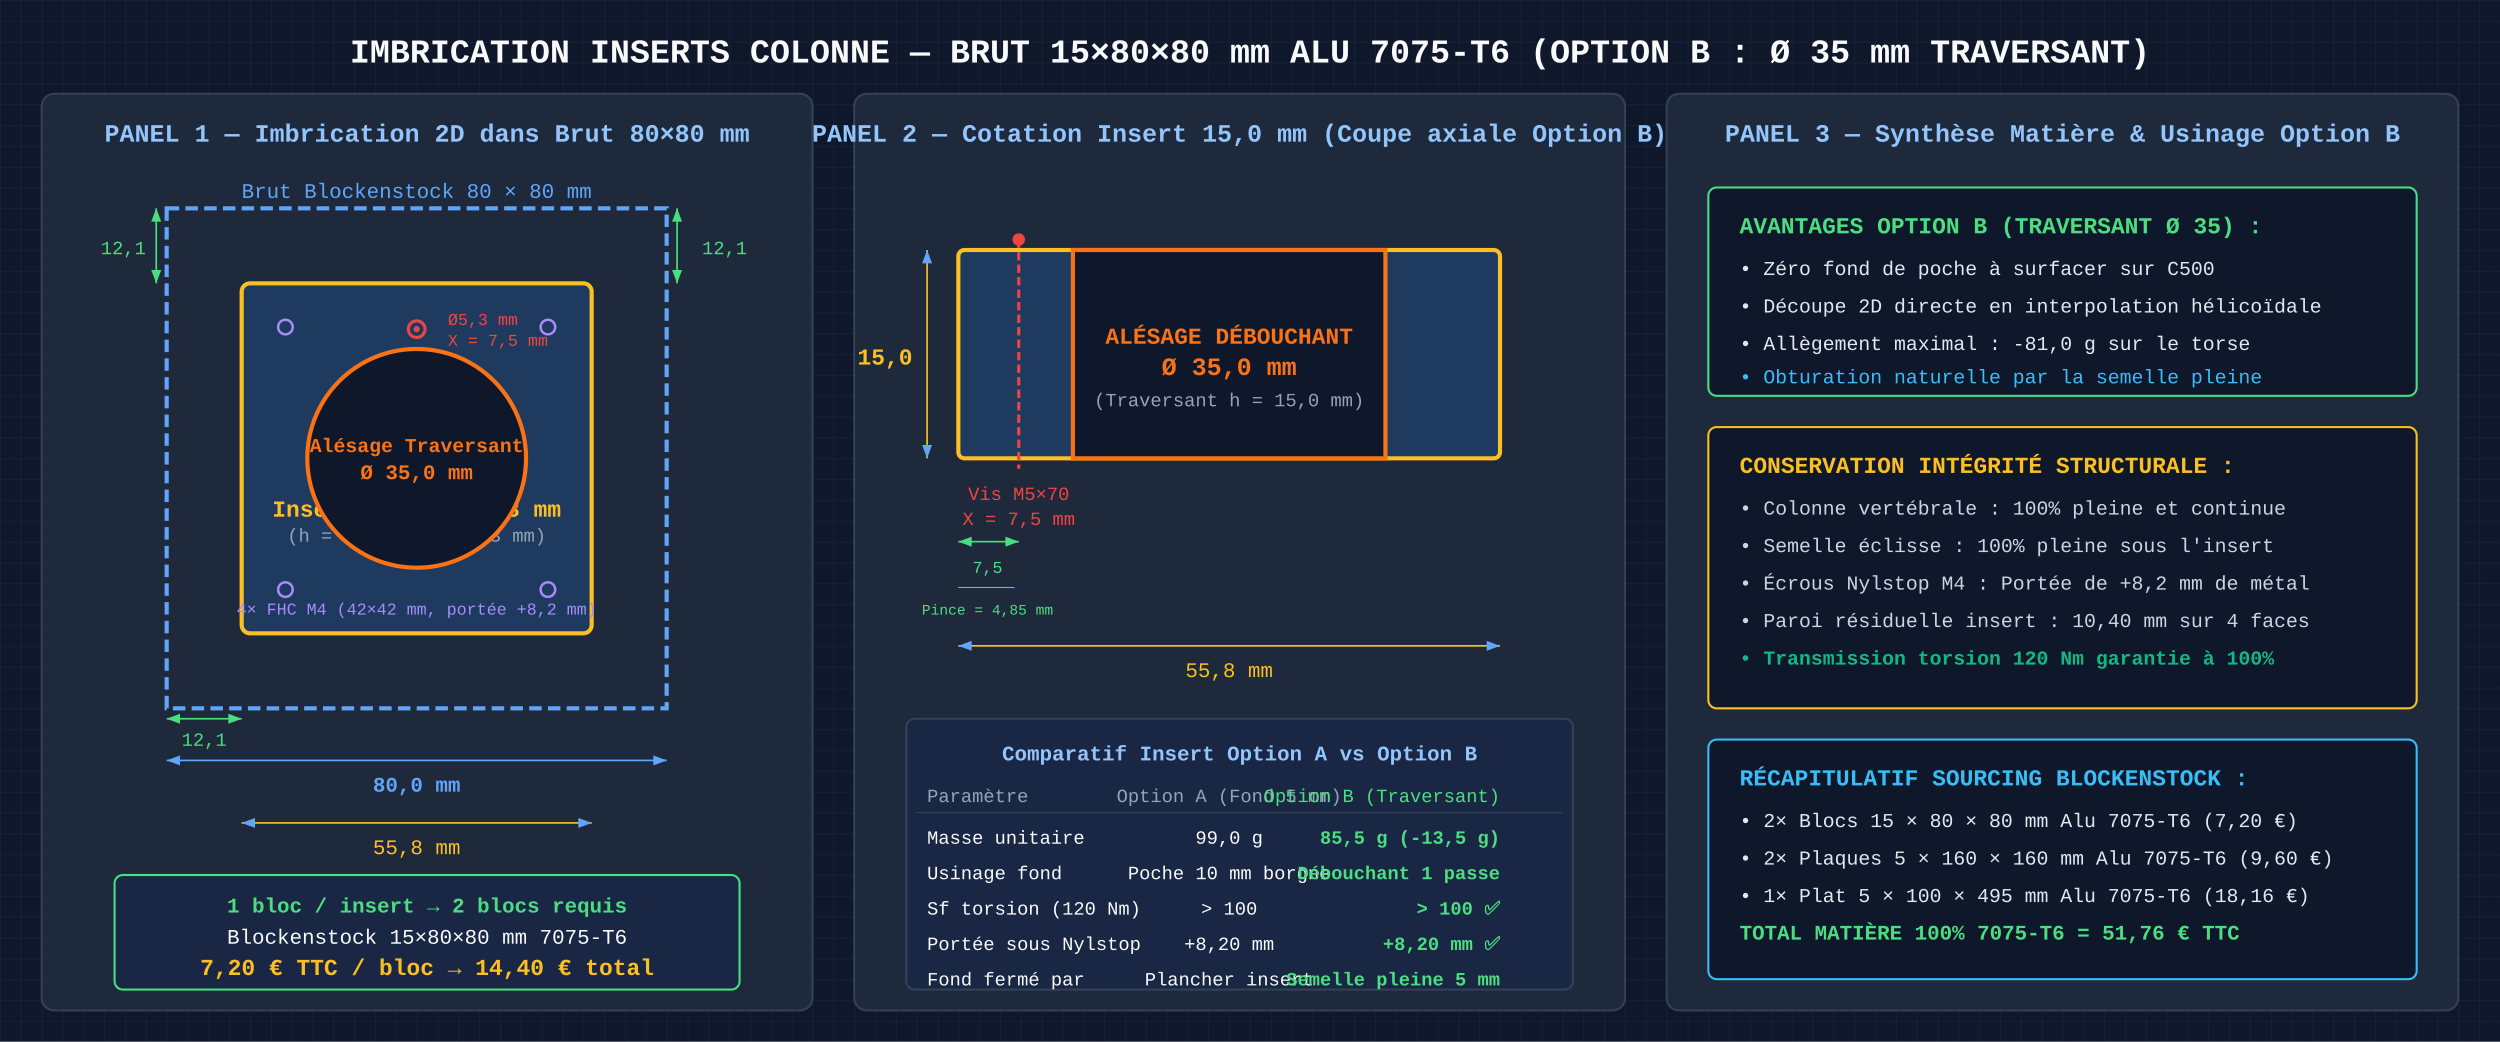
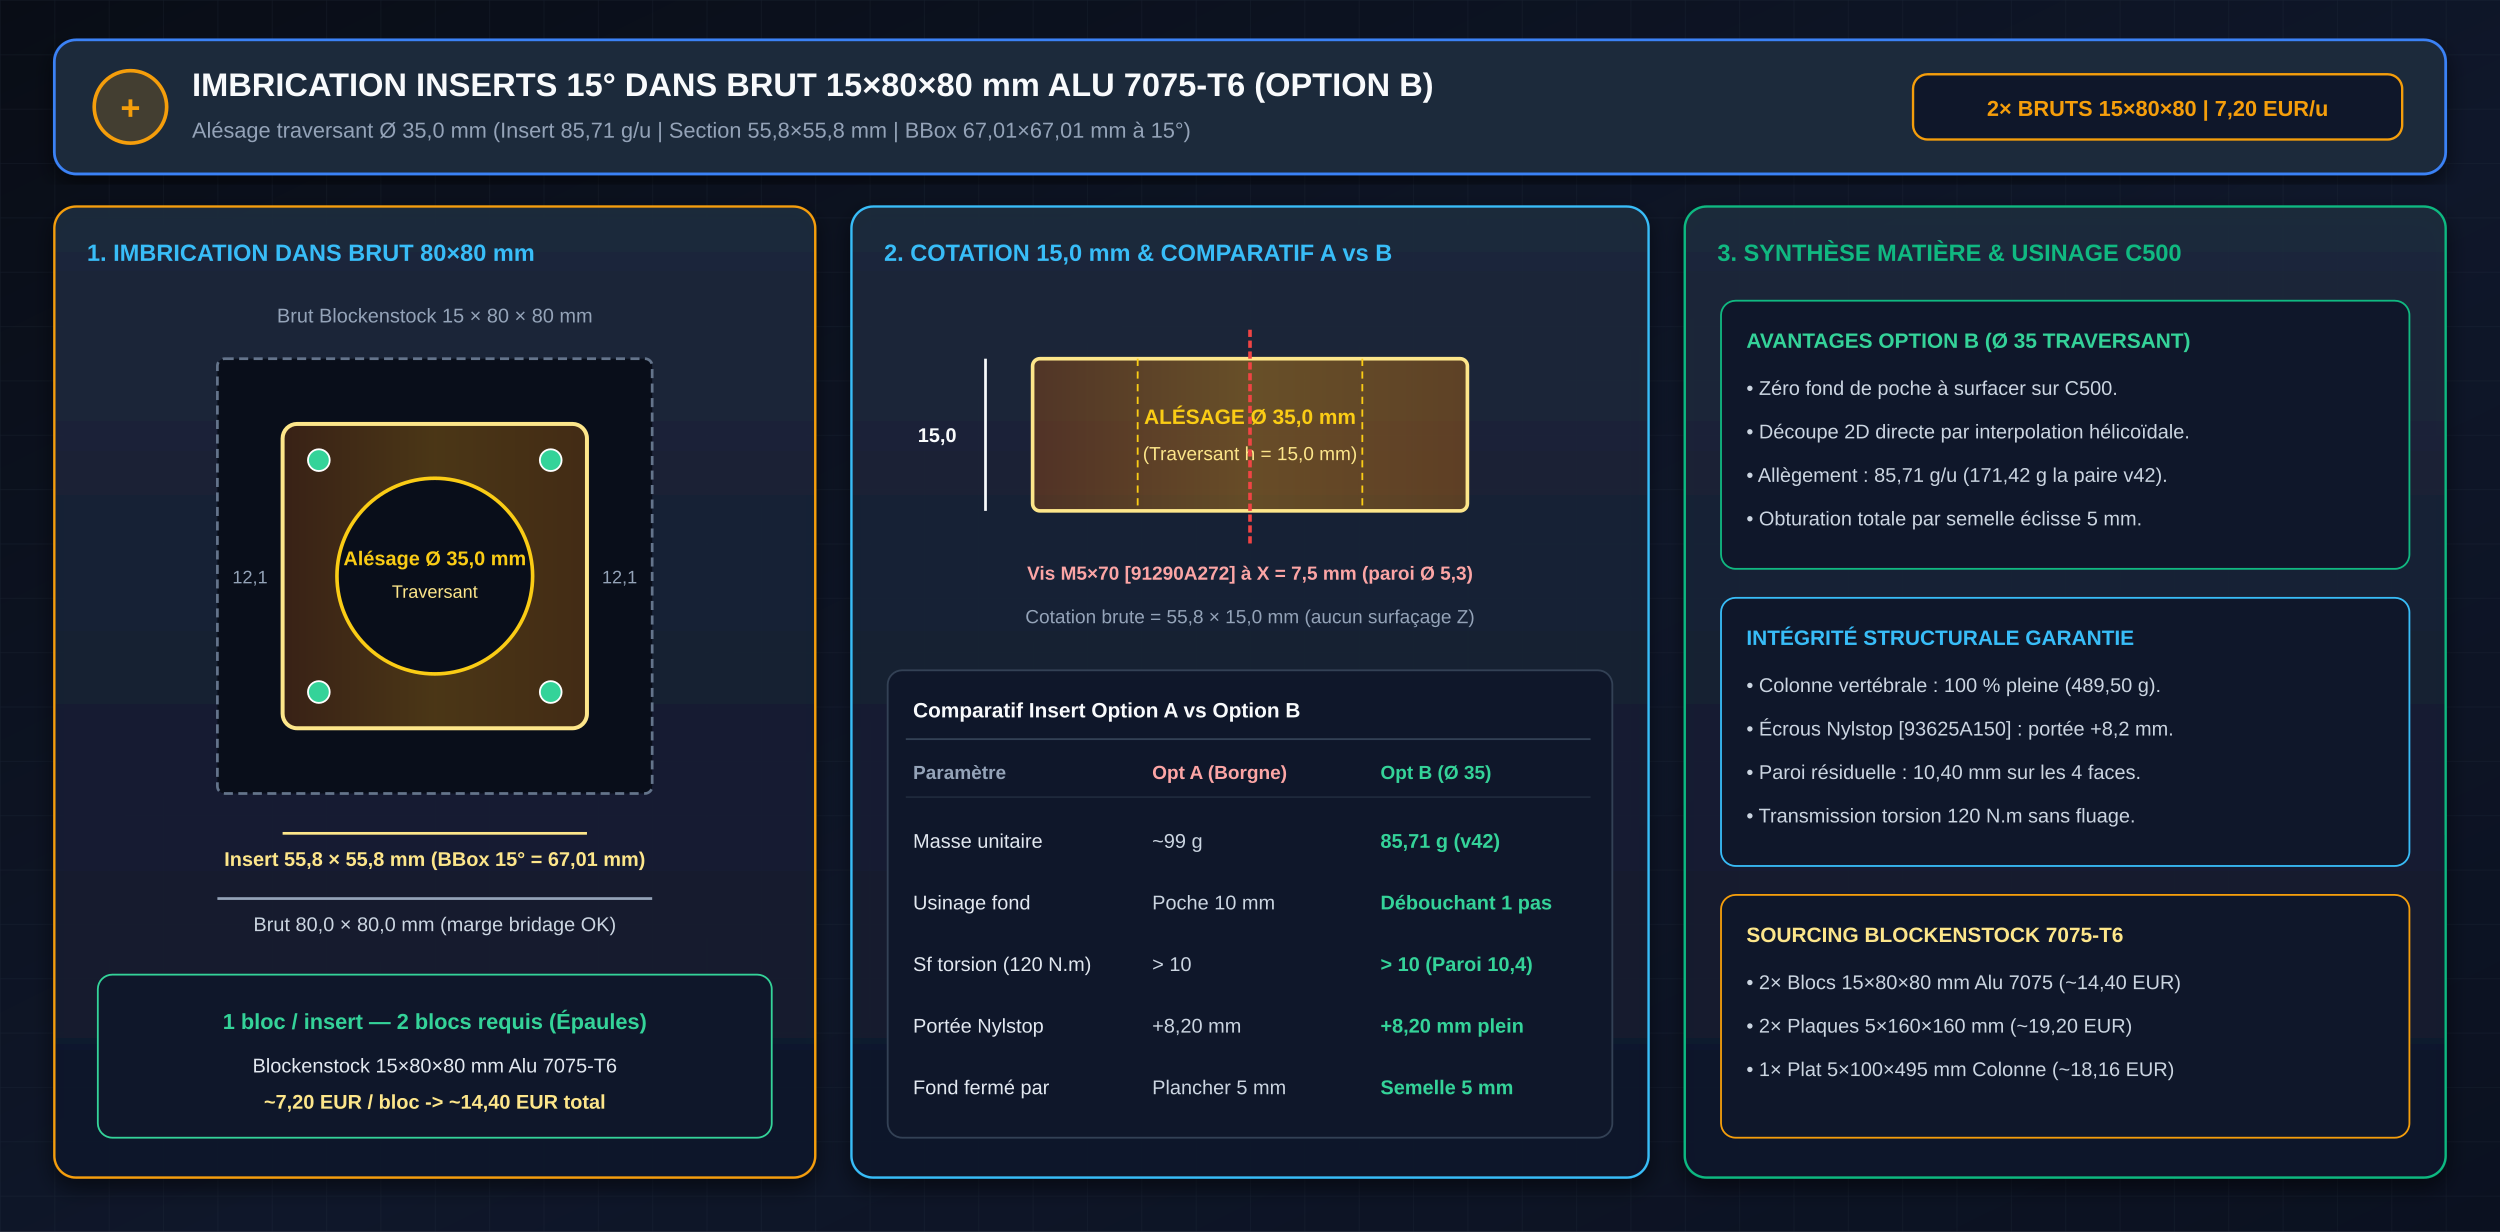
- <svg xmlns="http://www.w3.org/2000/svg" viewBox="0 0 1200 500" font-family="'Consolas', 'Courier New', monospace">
+ <svg xmlns="http://www.w3.org/2000/svg" viewBox="0 0 1380 680" width="1380" height="680">
  <defs>
-     <pattern id="grid" width="10" height="10" patternUnits="userSpaceOnUse">
-       <path d="M 10 0 L 0 0 0 10" fill="none" stroke="#2a324b" stroke-width="0.3" />
+     <linearGradient id="bgGrad" x1="0%" y1="0%" x2="100%" y2="100%">
+       <stop offset="0%" stop-color="#090d16" />
+       <stop offset="55%" stop-color="#0f172a" />
+       <stop offset="100%" stop-color="#0b1120" />
+     </linearGradient>
+     <linearGradient id="panelGrad" x1="0%" y1="0%" x2="0%" y2="100%">
+       <stop offset="0%" stop-color="#1e293b" stop-opacity="0.96" />
+       <stop offset="100%" stop-color="#0f172a" stop-opacity="0.96" />
+     </linearGradient>
+     <linearGradient id="aluOrange" x1="0%" y1="0%" x2="100%" y2="0%">
+       <stop offset="0%" stop-color="#c2410c" />
+       <stop offset="50%" stop-color="#ea580c" />
+       <stop offset="100%" stop-color="#f97316" />
+     </linearGradient>
+     <linearGradient id="aluAmber" x1="0%" y1="0%" x2="100%" y2="0%">
+       <stop offset="0%" stop-color="#b45309" />
+       <stop offset="50%" stop-color="#f59e0b" />
+       <stop offset="100%" stop-color="#d97706" />
+     </linearGradient>
+     <linearGradient id="aluBlue" x1="0%" y1="0%" x2="100%" y2="0%">
+       <stop offset="0%" stop-color="#1e3a8a" />
+       <stop offset="50%" stop-color="#2563eb" />
+       <stop offset="100%" stop-color="#1d4ed8" />
+     </linearGradient>
+     <linearGradient id="steelGreen" x1="0%" y1="0%" x2="100%" y2="0%">
+       <stop offset="0%" stop-color="#15803d" />
+       <stop offset="50%" stop-color="#22c55e" />
+       <stop offset="100%" stop-color="#16a34a" />
+     </linearGradient>
+     <linearGradient id="paViolet" x1="0%" y1="0%" x2="100%" y2="0%">
+       <stop offset="0%" stop-color="#5b21b6" />
+       <stop offset="50%" stop-color="#7c3aed" />
+       <stop offset="100%" stop-color="#6d28d9" />
+     </linearGradient>
+     <linearGradient id="motorSlate" x1="0%" y1="0%" x2="100%" y2="0%">
+       <stop offset="0%" stop-color="#334155" />
+       <stop offset="50%" stop-color="#475569" />
+       <stop offset="100%" stop-color="#1e293b" />
+     </linearGradient>
+     <pattern id="gridPat" width="30" height="30" patternUnits="userSpaceOnUse">
+       <path d="M 30 0 L 0 0 0 30" fill="none" stroke="#334155" stroke-width="0.55" stroke-opacity="0.28" />
    </pattern>
-     <marker id="arrow" markerWidth="8" markerHeight="6" refX="8" refY="3" orient="auto">
-       <path d="M0,0 L8,3 L0,6" fill="#60a5fa" />
+     <pattern id="hatchWaste" width="10" height="10" patternTransform="rotate(45 0 0)" patternUnits="userSpaceOnUse">
+       <line x1="0" y1="0" x2="0" y2="10" stroke="#ef4444" stroke-width="1.6" stroke-opacity="0.55" />
+     </pattern>
+     <marker id="arrCyan" markerWidth="8" markerHeight="8" refX="7" refY="4" orient="auto">
+       <polygon points="0 1, 8 4, 0 7" fill="#38bdf8" />
    </marker>
-     <marker id="arrow-rev" markerWidth="8" markerHeight="6" refX="0" refY="3" orient="auto">
-       <path d="M8,0 L0,3 L8,6" fill="#60a5fa" />
+     <marker id="arrRed" markerWidth="8" markerHeight="8" refX="7" refY="4" orient="auto">
+       <polygon points="0 1, 8 4, 0 7" fill="#ef4444" />
    </marker>
-     <marker id="arrow-green" markerWidth="8" markerHeight="6" refX="8" refY="3" orient="auto">
-       <path d="M0,0 L8,3 L0,6" fill="#4ade80" />
+     <marker id="arrAmber" markerWidth="8" markerHeight="8" refX="7" refY="4" orient="auto">
+       <polygon points="0 1, 8 4, 0 7" fill="#f59e0b" />
    </marker>
-     <marker id="arrow-green-rev" markerWidth="8" markerHeight="6" refX="0" refY="3" orient="auto">
-       <path d="M8,0 L0,3 L8,6" fill="#4ade80" />
+     <marker id="arrGreen" markerWidth="8" markerHeight="8" refX="7" refY="4" orient="auto">
+       <polygon points="0 1, 8 4, 0 7" fill="#10b981" />
    </marker>
+     <filter id="cardShadow" x="-8%" y="-8%" width="116%" height="116%">
+       <feDropShadow dx="0" dy="5" stdDeviation="6" flood-color="#000000" flood-opacity="0.55" />
+     </filter>
  </defs>
-   <rect width="1200" height="500" fill="#0f172a" />
-   <rect width="1200" height="500" fill="url(#grid)" />
-   <text x="600" y="30" text-anchor="middle" fill="#f8fafc" font-size="16" font-weight="bold">IMBRICATION INSERTS COLONNE — BRUT 15×80×80 mm ALU 7075-T6 (OPTION B : Ø 35 mm TRAVERSANT)</text>
-   <rect x="20" y="45" width="370" height="440" rx="6" fill="#1e293b" stroke="#334155" stroke-width="1" />
-   <text x="205" y="68" text-anchor="middle" fill="#93c5fd" font-size="12" font-weight="bold">PANEL 1 — Imbrication 2D dans Brut 80×80 mm</text>
-   <rect x="80" y="100" width="240" height="240" fill="none" stroke="#60a5fa" stroke-width="2" stroke-dasharray="6,3" />
-   <text x="200" y="95" text-anchor="middle" fill="#60a5fa" font-size="10">Brut Blockenstock 80 × 80 mm</text>
-   <rect x="116" y="136" width="168" height="168" rx="4" fill="#1e3a5f" stroke="#fbbf24" stroke-width="2" />
-   <text x="200" y="248" text-anchor="middle" fill="#fbbf24" font-size="11" font-weight="bold">Insert 55,8 × 55,8 mm</text>
-   <text x="200" y="260" text-anchor="middle" fill="#94a3b8" font-size="9">(h = 15,0 mm, R = 3 mm)</text>
-   <circle cx="200" cy="220" r="52.5" fill="#0f172a" stroke="#f97316" stroke-width="2" />
-   <text x="200" y="217" text-anchor="middle" fill="#f97316" font-size="9.5" font-weight="bold">Alésage Traversant</text>
-   <text x="200" y="230" text-anchor="middle" fill="#f97316" font-size="10" font-weight="bold">Ø 35,0 mm</text>
-   <circle cx="200" cy="158" r="4" fill="none" stroke="#ef4444" stroke-width="1.5" />
-   <circle cx="200" cy="158" r="1.5" fill="#ef4444" />
-   <text x="215" y="156" fill="#ef4444" font-size="8">Ø5,3 mm</text>
-   <text x="215" y="166" fill="#ef4444" font-size="8">X = 7,5 mm</text>
-   <circle cx="137" cy="157" r="3.5" fill="none" stroke="#a78bfa" stroke-width="1.2" />
-   <circle cx="263" cy="157" r="3.5" fill="none" stroke="#a78bfa" stroke-width="1.2" />
-   <circle cx="137" cy="283" r="3.5" fill="none" stroke="#a78bfa" stroke-width="1.2" />
-   <circle cx="263" cy="283" r="3.5" fill="none" stroke="#a78bfa" stroke-width="1.2" />
-   <text x="200" y="295" text-anchor="middle" fill="#a78bfa" font-size="8">4× FHC M4 (42×42 mm, portée +8,2 mm)</text>
-   <line x1="75" y1="136" x2="75" y2="100" stroke="#4ade80" stroke-width="0.8" marker-start="url(#arrow-green-rev)" marker-end="url(#arrow-green)" />
-   <text x="70" y="122" text-anchor="end" fill="#4ade80" font-size="9">12,1</text>
-   <line x1="325" y1="136" x2="325" y2="100" stroke="#4ade80" stroke-width="0.8" marker-start="url(#arrow-green-rev)" marker-end="url(#arrow-green)" />
-   <text x="337" y="122" fill="#4ade80" font-size="9">12,1</text>
-   <line x1="116" y1="345" x2="80" y2="345" stroke="#4ade80" stroke-width="0.8" marker-start="url(#arrow-green-rev)" marker-end="url(#arrow-green)" />
-   <text x="98" y="358" text-anchor="middle" fill="#4ade80" font-size="9">12,1</text>
-   <line x1="80" y1="365" x2="320" y2="365" stroke="#60a5fa" stroke-width="0.8" marker-start="url(#arrow-rev)" marker-end="url(#arrow)" />
-   <text x="200" y="380" text-anchor="middle" fill="#60a5fa" font-size="10" font-weight="bold">80,0 mm</text>
-   <line x1="116" y1="395" x2="284" y2="395" stroke="#fbbf24" stroke-width="0.8" marker-start="url(#arrow-rev)" marker-end="url(#arrow)" />
-   <text x="200" y="410" text-anchor="middle" fill="#fbbf24" font-size="10">55,8 mm</text>
-   <rect x="55" y="420" width="300" height="55" rx="4" fill="#1a2744" stroke="#4ade80" stroke-width="1" />
-   <text x="205" y="438" text-anchor="middle" fill="#4ade80" font-size="10" font-weight="bold">1 bloc / insert → 2 blocs requis</text>
-   <text x="205" y="453" text-anchor="middle" fill="#f8fafc" font-size="10">Blockenstock 15×80×80 mm 7075-T6</text>
-   <text x="205" y="468" text-anchor="middle" fill="#fbbf24" font-size="11" font-weight="bold">7,20 € TTC / bloc → 14,40 € total</text>
-   <rect x="410" y="45" width="370" height="440" rx="6" fill="#1e293b" stroke="#334155" stroke-width="1" />
-   <text x="595" y="68" text-anchor="middle" fill="#93c5fd" font-size="12" font-weight="bold">PANEL 2 — Cotation Insert 15,0 mm (Coupe axiale Option B)</text>
-   <rect x="460" y="120" width="260" height="100" rx="3" fill="#1e3a5f" stroke="#fbbf24" stroke-width="2" />
-   <rect x="515" y="120" width="150" height="100" fill="#0f172a" stroke="#f97316" stroke-width="2" />
-   <text x="590" y="165" text-anchor="middle" fill="#f97316" font-size="11" font-weight="bold">ALÉSAGE DÉBOUCHANT</text>
-   <text x="590" y="180" text-anchor="middle" fill="#f97316" font-size="12" font-weight="bold">Ø 35,0 mm</text>
-   <text x="590" y="195" text-anchor="middle" fill="#94a3b8" font-size="9">(Traversant h = 15,0 mm)</text>
-   <line x1="445" y1="120" x2="445" y2="220" stroke="#fbbf24" stroke-width="0.8" marker-start="url(#arrow-rev)" marker-end="url(#arrow)" />
-   <text x="438" y="175" text-anchor="end" fill="#fbbf24" font-size="11" font-weight="bold">15,0</text>
-   <line x1="489" y1="115" x2="489" y2="225" stroke="#ef4444" stroke-width="1.5" stroke-dasharray="4,2" />
-   <circle cx="489" cy="115" r="3" fill="#ef4444" />
-   <text x="489" y="240" text-anchor="middle" fill="#ef4444" font-size="9">Vis M5×70</text>
-   <text x="489" y="252" text-anchor="middle" fill="#ef4444" font-size="9">X = 7,5 mm</text>
-   <line x1="460" y1="260" x2="489" y2="260" stroke="#4ade80" stroke-width="0.8" marker-start="url(#arrow-green-rev)" marker-end="url(#arrow-green)" />
-   <text x="474" y="275" text-anchor="middle" fill="#4ade80" font-size="8">7,5</text>
-   <line x1="460" y1="282" x2="487" y2="282" stroke="#4ade80" stroke-width="0.5" />
-   <text x="474" y="295" text-anchor="middle" fill="#4ade80" font-size="7">Pince = 4,85 mm</text>
-   <line x1="460" y1="310" x2="720" y2="310" stroke="#fbbf24" stroke-width="0.8" marker-start="url(#arrow-rev)" marker-end="url(#arrow)" />
-   <text x="590" y="325" text-anchor="middle" fill="#fbbf24" font-size="10">55,8 mm</text>
-   <rect x="435" y="345" width="320" height="130" rx="4" fill="#1a2744" stroke="#334155" stroke-width="1" />
-   <text x="595" y="365" text-anchor="middle" fill="#93c5fd" font-size="10" font-weight="bold">Comparatif Insert Option A vs Option B</text>
-   <text x="445" y="385" fill="#94a3b8" font-size="9">Paramètre</text>
-   <text x="590" y="385" text-anchor="middle" fill="#94a3b8" font-size="9">Option A (Fond 5 mm)</text>
-   <text x="720" y="385" text-anchor="end" fill="#4ade80" font-size="9">Option B (Traversant)</text>
-   <line x1="440" y1="390" x2="750" y2="390" stroke="#334155" stroke-width="0.5" />
-   <text x="445" y="405" fill="#f8fafc" font-size="9">Masse unitaire</text>
-   <text x="590" y="405" text-anchor="middle" fill="#f8fafc" font-size="9">99,0 g</text>
-   <text x="720" y="405" text-anchor="end" fill="#4ade80" font-size="9" font-weight="bold">85,5 g (-13,5 g)</text>
-   <text x="445" y="422" fill="#f8fafc" font-size="9">Usinage fond</text>
-   <text x="590" y="422" text-anchor="middle" fill="#f8fafc" font-size="9">Poche 10 mm borgne</text>
-   <text x="720" y="422" text-anchor="end" fill="#4ade80" font-size="9" font-weight="bold">Débouchant 1 passe</text>
-   <text x="445" y="439" fill="#f8fafc" font-size="9">Sf torsion (120 Nm)</text>
-   <text x="590" y="439" text-anchor="middle" fill="#f8fafc" font-size="9">&gt; 100</text>
-   <text x="720" y="439" text-anchor="end" fill="#4ade80" font-size="9" font-weight="bold">&gt; 100 ✅</text>
-   <text x="445" y="456" fill="#f8fafc" font-size="9">Portée sous Nylstop</text>
-   <text x="590" y="456" text-anchor="middle" fill="#f8fafc" font-size="9">+8,20 mm</text>
-   <text x="720" y="456" text-anchor="end" fill="#4ade80" font-size="9" font-weight="bold">+8,20 mm ✅</text>
-   <text x="445" y="473" fill="#f8fafc" font-size="9">Fond fermé par</text>
-   <text x="590" y="473" text-anchor="middle" fill="#f8fafc" font-size="9">Plancher insert</text>
-   <text x="720" y="473" text-anchor="end" fill="#4ade80" font-size="9" font-weight="bold">Semelle pleine 5 mm</text>
-   <rect x="800" y="45" width="380" height="440" rx="6" fill="#1e293b" stroke="#334155" stroke-width="1" />
-   <text x="990" y="68" text-anchor="middle" fill="#93c5fd" font-size="12" font-weight="bold">PANEL 3 — Synthèse Matière &amp; Usinage Option B</text>
-   <rect x="820" y="90" width="340" height="100" rx="4" fill="#0f172a" stroke="#4ade80" stroke-width="1" />
-   <text x="835" y="112" fill="#4ade80" font-size="11" font-weight="bold">AVANTAGES OPTION B (TRAVERSANT Ø 35) :</text>
-   <text x="835" y="132" fill="#e2e8f0" font-size="9.5">• Zéro fond de poche à surfacer sur C500</text>
-   <text x="835" y="150" fill="#e2e8f0" font-size="9.5">• Découpe 2D directe en interpolation hélicoïdale</text>
-   <text x="835" y="168" fill="#e2e8f0" font-size="9.5">• Allègement maximal : -81,0 g sur le torse</text>
-   <text x="835" y="184" fill="#38bdf8" font-size="9.5">• Obturation naturelle par la semelle pleine</text>
-   <rect x="820" y="205" width="340" height="135" rx="4" fill="#0f172a" stroke="#fbbf24" stroke-width="1" />
-   <text x="835" y="227" fill="#fbbf24" font-size="11" font-weight="bold">CONSERVATION INTÉGRITÉ STRUCTURALE :</text>
-   <text x="835" y="247" fill="#cbd5e1" font-size="9.5">• Colonne vertébrale : 100% pleine et continue</text>
-   <text x="835" y="265" fill="#cbd5e1" font-size="9.5">• Semelle éclisse : 100% pleine sous l'insert</text>
-   <text x="835" y="283" fill="#cbd5e1" font-size="9.5">• Écrous Nylstop M4 : Portée de +8,2 mm de métal</text>
-   <text x="835" y="301" fill="#cbd5e1" font-size="9.5">• Paroi résiduelle insert : 10,40 mm sur 4 faces</text>
-   <text x="835" y="319" fill="#10b981" font-size="9.5" font-weight="bold">• Transmission torsion 120 Nm garantie à 100%</text>
-   <rect x="820" y="355" width="340" height="115" rx="4" fill="#0f172a" stroke="#38bdf8" stroke-width="1" />
-   <text x="835" y="377" fill="#38bdf8" font-size="11" font-weight="bold">RÉCAPITULATIF SOURCING BLOCKENSTOCK :</text>
-   <text x="835" y="397" fill="#e2e8f0" font-size="9.5">• 2× Blocs 15 × 80 × 80 mm Alu 7075-T6 (7,20 €)</text>
-   <text x="835" y="415" fill="#e2e8f0" font-size="9.5">• 2× Plaques 5 × 160 × 160 mm Alu 7075-T6 (9,60 €)</text>
-   <text x="835" y="433" fill="#e2e8f0" font-size="9.5">• 1× Plat 5 × 100 × 495 mm Alu 7075-T6 (18,16 €)</text>
-   <text x="835" y="451" fill="#4ade80" font-size="10" font-weight="bold">TOTAL MATIÈRE 100% 7075-T6 = 51,76 € TTC</text>
+   <rect width="1380" height="680" fill="url(#bgGrad)" />
+   <rect width="1380" height="680" fill="url(#gridPat)" />
+   <g transform="translate(30, 22)">
+     <rect width="1320" height="74" rx="12" fill="#1e293b" stroke="#3b82f6" stroke-width="1.5" filter="url(#cardShadow)" />
+     <circle cx="42" cy="37" r="20" fill="#f59e0b" fill-opacity="0.18" stroke="#f59e0b" stroke-width="2" />
+     <text x="42" y="44" font-family="Arial, sans-serif" font-size="19" font-weight="bold" fill="#f59e0b" text-anchor="middle">+</text>
+     <text x="76" y="31" font-family="Arial, sans-serif" font-size="18" font-weight="bold" fill="#f8fafc">IMBRICATION INSERTS 15° DANS BRUT 15×80×80 mm ALU 7075-T6 (OPTION B)</text>
+     <text x="76" y="54" font-family="Arial, sans-serif" font-size="12" fill="#94a3b8">Alésage traversant Ø 35,0 mm (Insert 85,71 g/u | Section 55,8×55,8 mm | BBox 67,01×67,01 mm à 15°)</text>
+     <rect x="1026" y="19" width="270" height="36" rx="8" fill="#0f172a" stroke="#f59e0b" stroke-width="1.3" />
+     <text x="1161" y="42" font-family="Arial, sans-serif" font-size="12" font-weight="bold" fill="#f59e0b" text-anchor="middle">2× BRUTS 15×80×80 | 7,20 EUR/u</text>
+   </g>
+   <g transform="translate(30, 114)">
+     <rect width="420" height="536" rx="12" fill="url(#panelGrad)" stroke="#f59e0b" stroke-width="1.3" filter="url(#cardShadow)" />
+     <text x="18" y="30" font-family="Arial, sans-serif" font-size="13" font-weight="bold" fill="#38bdf8">1. IMBRICATION DANS BRUT 80×80 mm</text>
+     <text x="210" y="64" font-family="Arial, sans-serif" font-size="11" fill="#94a3b8" text-anchor="middle">Brut Blockenstock 15 × 80 × 80 mm</text>
+     <rect x="90" y="84" width="240" height="240" rx="4" fill="#090e1a" stroke="#64748b" stroke-dasharray="5,3" stroke-width="1.5" />
+     <rect x="126" y="120" width="168" height="168" rx="8" fill="url(#aluAmber)" fill-opacity="0.28" stroke="#fde68a" stroke-width="2.2" />
+     <circle cx="210" cy="204" r="54" fill="#090e1a" stroke="#facc15" stroke-width="2" />
+     <text x="210" y="198" font-family="Arial, sans-serif" font-size="11" font-weight="bold" fill="#facc15" text-anchor="middle">Alésage Ø 35,0 mm</text>
+     <text x="210" y="216" font-family="Arial, sans-serif" font-size="10" fill="#fde68a" text-anchor="middle">Traversant</text>
+     <circle cx="146" cy="140" r="6" fill="#34d399" stroke="#fff" />
+     <circle cx="274" cy="140" r="6" fill="#34d399" stroke="#fff" />
+     <circle cx="146" cy="268" r="6" fill="#34d399" stroke="#fff" />
+     <circle cx="274" cy="268" r="6" fill="#34d399" stroke="#fff" />
+     <text x="108" y="208" font-family="Arial, sans-serif" font-size="10" fill="#94a3b8" text-anchor="middle">12,1</text>
+     <text x="312" y="208" font-family="Arial, sans-serif" font-size="10" fill="#94a3b8" text-anchor="middle">12,1</text>
+     <line x1="126" y1="346" x2="294" y2="346" stroke="#fde68a" stroke-width="1.5" />
+     <text x="210" y="364" font-family="Arial, sans-serif" font-size="11" font-weight="bold" fill="#fde68a" text-anchor="middle">Insert 55,8 × 55,8 mm (BBox 15° = 67,01 mm)</text>
+     <line x1="90" y1="382" x2="330" y2="382" stroke="#94a3b8" stroke-width="1.5" />
+     <text x="210" y="400" font-family="Arial, sans-serif" font-size="11" fill="#cbd5e1" text-anchor="middle">Brut 80,0 × 80,0 mm (marge bridage OK)</text>
+     <rect x="24" y="424" width="372" height="90" rx="8" fill="#0f172a" stroke="#34d399" />
+     <text x="210" y="454" font-family="Arial, sans-serif" font-size="12" font-weight="bold" fill="#34d399" text-anchor="middle">1 bloc / insert — 2 blocs requis (Épaules)</text>
+     <text x="210" y="478" font-family="Arial, sans-serif" font-size="11" fill="#e2e8f0" text-anchor="middle">Blockenstock 15×80×80 mm Alu 7075-T6</text>
+     <text x="210" y="498" font-family="Arial, sans-serif" font-size="11" font-weight="bold" fill="#fde68a" text-anchor="middle">~7,20 EUR / bloc -&gt; ~14,40 EUR total</text>
+   </g>
+   <g transform="translate(470, 114)">
+     <rect width="440" height="536" rx="12" fill="url(#panelGrad)" stroke="#38bdf8" stroke-width="1.3" filter="url(#cardShadow)" />
+     <text x="18" y="30" font-family="Arial, sans-serif" font-size="13" font-weight="bold" fill="#38bdf8">2. COTATION 15,0 mm &amp; COMPARATIF A vs B</text>
+     <rect x="100" y="84" width="240" height="84" rx="4" fill="url(#aluAmber)" fill-opacity="0.35" stroke="#fde68a" stroke-width="2" />
+     <line x1="158" y1="84" x2="158" y2="168" stroke="#facc15" stroke-dasharray="4,3" />
+     <line x1="282" y1="84" x2="282" y2="168" stroke="#facc15" stroke-dasharray="4,3" />
+     <text x="220" y="120" font-family="Arial, sans-serif" font-size="11.5" font-weight="bold" fill="#facc15" text-anchor="middle">ALÉSAGE Ø 35,0 mm</text>
+     <text x="220" y="140" font-family="Arial, sans-serif" font-size="10.5" fill="#fde68a" text-anchor="middle">(Traversant h = 15,0 mm)</text>
+     <line x1="74" y1="84" x2="74" y2="168" stroke="#f8fafc" stroke-width="1.5" />
+     <text x="58" y="130" font-family="Arial, sans-serif" font-size="11" font-weight="bold" fill="#f8fafc" text-anchor="end">15,0</text>
+     <line x1="220" y1="68" x2="220" y2="188" stroke="#ef4444" stroke-width="2" stroke-dasharray="4,2" />
+     <text x="220" y="206" font-family="Arial, sans-serif" font-size="10.5" font-weight="bold" fill="#fca5a5" text-anchor="middle">Vis M5×70 [91290A272] à X = 7,5 mm (paroi Ø 5,3)</text>
+     <text x="220" y="230" font-family="Arial, sans-serif" font-size="10.5" fill="#94a3b8" text-anchor="middle">Cotation brute = 55,8 × 15,0 mm (aucun surfaçage Z)</text>
+     <rect x="20" y="256" width="400" height="258" rx="8" fill="#0f172a" stroke="#334155" />
+     <text x="34" y="282" font-family="Arial, sans-serif" font-size="11.5" font-weight="bold" fill="#f8fafc">Comparatif Insert Option A vs Option B</text>
+     <line x1="30" y1="294" x2="408" y2="294" stroke="#334155" />
+     <text x="34" y="316" font-family="Arial, sans-serif" font-size="10.5" font-weight="bold" fill="#94a3b8">Paramètre</text>
+     <text x="166" y="316" font-family="Arial, sans-serif" font-size="10.5" font-weight="bold" fill="#fca5a5">Opt A (Borgne)</text>
+     <text x="292" y="316" font-family="Arial, sans-serif" font-size="10.5" font-weight="bold" fill="#34d399">Opt B (Ø 35)</text>
+     <line x1="30" y1="326" x2="408" y2="326" stroke="#1e293b" />
+     <text x="34" y="354" font-family="Arial, sans-serif" font-size="11" fill="#e2e8f0">Masse unitaire</text>
+     <text x="166" y="354" font-family="Arial, sans-serif" font-size="11" fill="#cbd5e1">~99 g</text>
+     <text x="292" y="354" font-family="Arial, sans-serif" font-size="11" font-weight="bold" fill="#34d399">85,71 g (v42)</text>
+     <text x="34" y="388" font-family="Arial, sans-serif" font-size="11" fill="#e2e8f0">Usinage fond</text>
+     <text x="166" y="388" font-family="Arial, sans-serif" font-size="11" fill="#cbd5e1">Poche 10 mm</text>
+     <text x="292" y="388" font-family="Arial, sans-serif" font-size="11" font-weight="bold" fill="#34d399">Débouchant 1 pas</text>
+     <text x="34" y="422" font-family="Arial, sans-serif" font-size="11" fill="#e2e8f0">Sf torsion (120 N.m)</text>
+     <text x="166" y="422" font-family="Arial, sans-serif" font-size="11" fill="#cbd5e1">&gt; 10</text>
+     <text x="292" y="422" font-family="Arial, sans-serif" font-size="11" font-weight="bold" fill="#34d399">&gt; 10 (Paroi 10,4)</text>
+     <text x="34" y="456" font-family="Arial, sans-serif" font-size="11" fill="#e2e8f0">Portée Nylstop</text>
+     <text x="166" y="456" font-family="Arial, sans-serif" font-size="11" fill="#cbd5e1">+8,20 mm</text>
+     <text x="292" y="456" font-family="Arial, sans-serif" font-size="11" font-weight="bold" fill="#34d399">+8,20 mm plein</text>
+     <text x="34" y="490" font-family="Arial, sans-serif" font-size="11" fill="#e2e8f0">Fond fermé par</text>
+     <text x="166" y="490" font-family="Arial, sans-serif" font-size="11" fill="#cbd5e1">Plancher 5 mm</text>
+     <text x="292" y="490" font-family="Arial, sans-serif" font-size="11" font-weight="bold" fill="#34d399">Semelle 5 mm</text>
+   </g>
+   <g transform="translate(930, 114)">
+     <rect width="420" height="536" rx="12" fill="url(#panelGrad)" stroke="#10b981" stroke-width="1.3" filter="url(#cardShadow)" />
+     <text x="18" y="30" font-family="Arial, sans-serif" font-size="13" font-weight="bold" fill="#10b981">3. SYNTHÈSE MATIÈRE &amp; USINAGE C500</text>
+     <rect x="20" y="52" width="380" height="148" rx="8" fill="#0f172a" stroke="#10b981" />
+     <text x="34" y="78" font-family="Arial, sans-serif" font-size="11.5" font-weight="bold" fill="#34d399">AVANTAGES OPTION B (Ø 35 TRAVERSANT)</text>
+     <text x="34" y="104" font-family="Arial, sans-serif" font-size="11" fill="#cbd5e1">• Zéro fond de poche à surfacer sur C500.</text>
+     <text x="34" y="128" font-family="Arial, sans-serif" font-size="11" fill="#cbd5e1">• Découpe 2D directe par interpolation hélicoïdale.</text>
+     <text x="34" y="152" font-family="Arial, sans-serif" font-size="11" fill="#cbd5e1">• Allègement : 85,71 g/u (171,42 g la paire v42).</text>
+     <text x="34" y="176" font-family="Arial, sans-serif" font-size="11" fill="#cbd5e1">• Obturation totale par semelle éclisse 5 mm.</text>
+     <rect x="20" y="216" width="380" height="148" rx="8" fill="#0f172a" stroke="#38bdf8" />
+     <text x="34" y="242" font-family="Arial, sans-serif" font-size="11.5" font-weight="bold" fill="#38bdf8">INTÉGRITÉ STRUCTURALE GARANTIE</text>
+     <text x="34" y="268" font-family="Arial, sans-serif" font-size="11" fill="#cbd5e1">• Colonne vertébrale : 100 % pleine (489,50 g).</text>
+     <text x="34" y="292" font-family="Arial, sans-serif" font-size="11" fill="#cbd5e1">• Écrous Nylstop [93625A150] : portée +8,2 mm.</text>
+     <text x="34" y="316" font-family="Arial, sans-serif" font-size="11" fill="#cbd5e1">• Paroi résiduelle : 10,40 mm sur les 4 faces.</text>
+     <text x="34" y="340" font-family="Arial, sans-serif" font-size="11" fill="#cbd5e1">• Transmission torsion 120 N.m sans fluage.</text>
+     <rect x="20" y="380" width="380" height="134" rx="8" fill="#0f172a" stroke="#f59e0b" />
+     <text x="34" y="406" font-family="Arial, sans-serif" font-size="11.5" font-weight="bold" fill="#fde68a">SOURCING BLOCKENSTOCK 7075-T6</text>
+     <text x="34" y="432" font-family="Arial, sans-serif" font-size="11" fill="#cbd5e1">• 2× Blocs 15×80×80 mm Alu 7075 (~14,40 EUR)</text>
+     <text x="34" y="456" font-family="Arial, sans-serif" font-size="11" fill="#cbd5e1">• 2× Plaques 5×160×160 mm (~19,20 EUR)</text>
+     <text x="34" y="480" font-family="Arial, sans-serif" font-size="11" fill="#cbd5e1">• 1× Plat 5×100×495 mm Colonne (~18,16 EUR)</text>
+   </g>
</svg>
